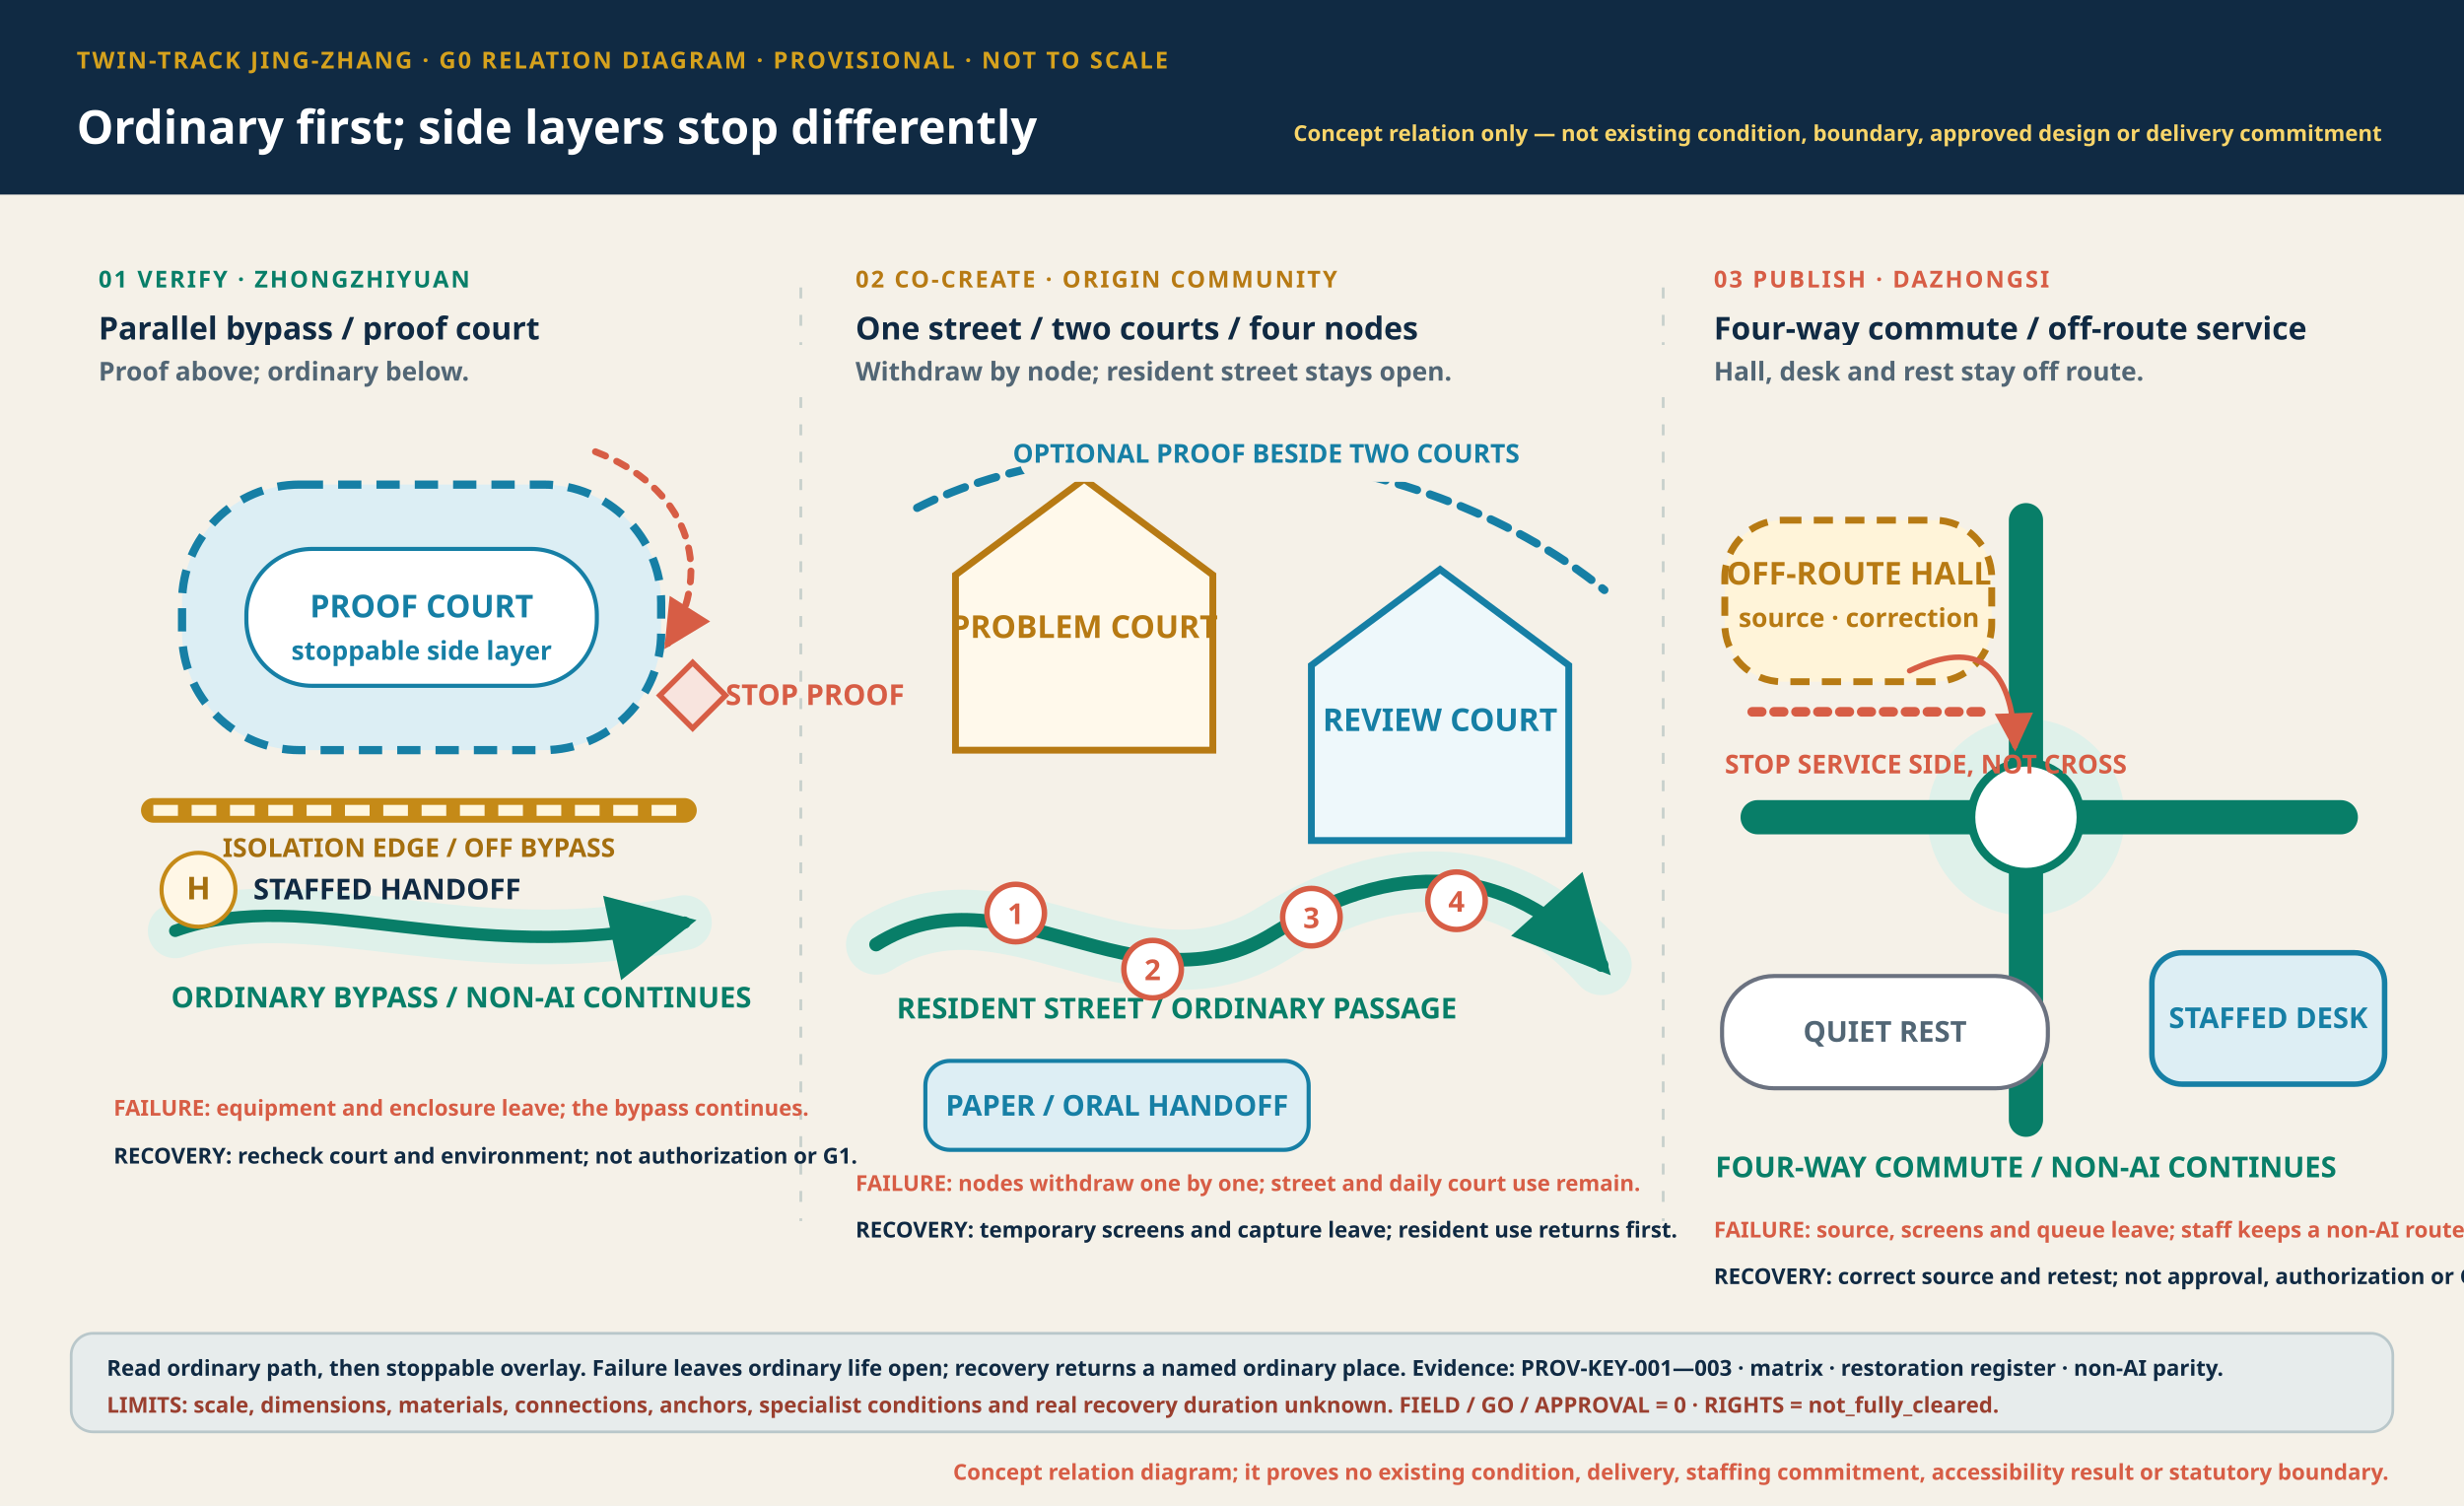
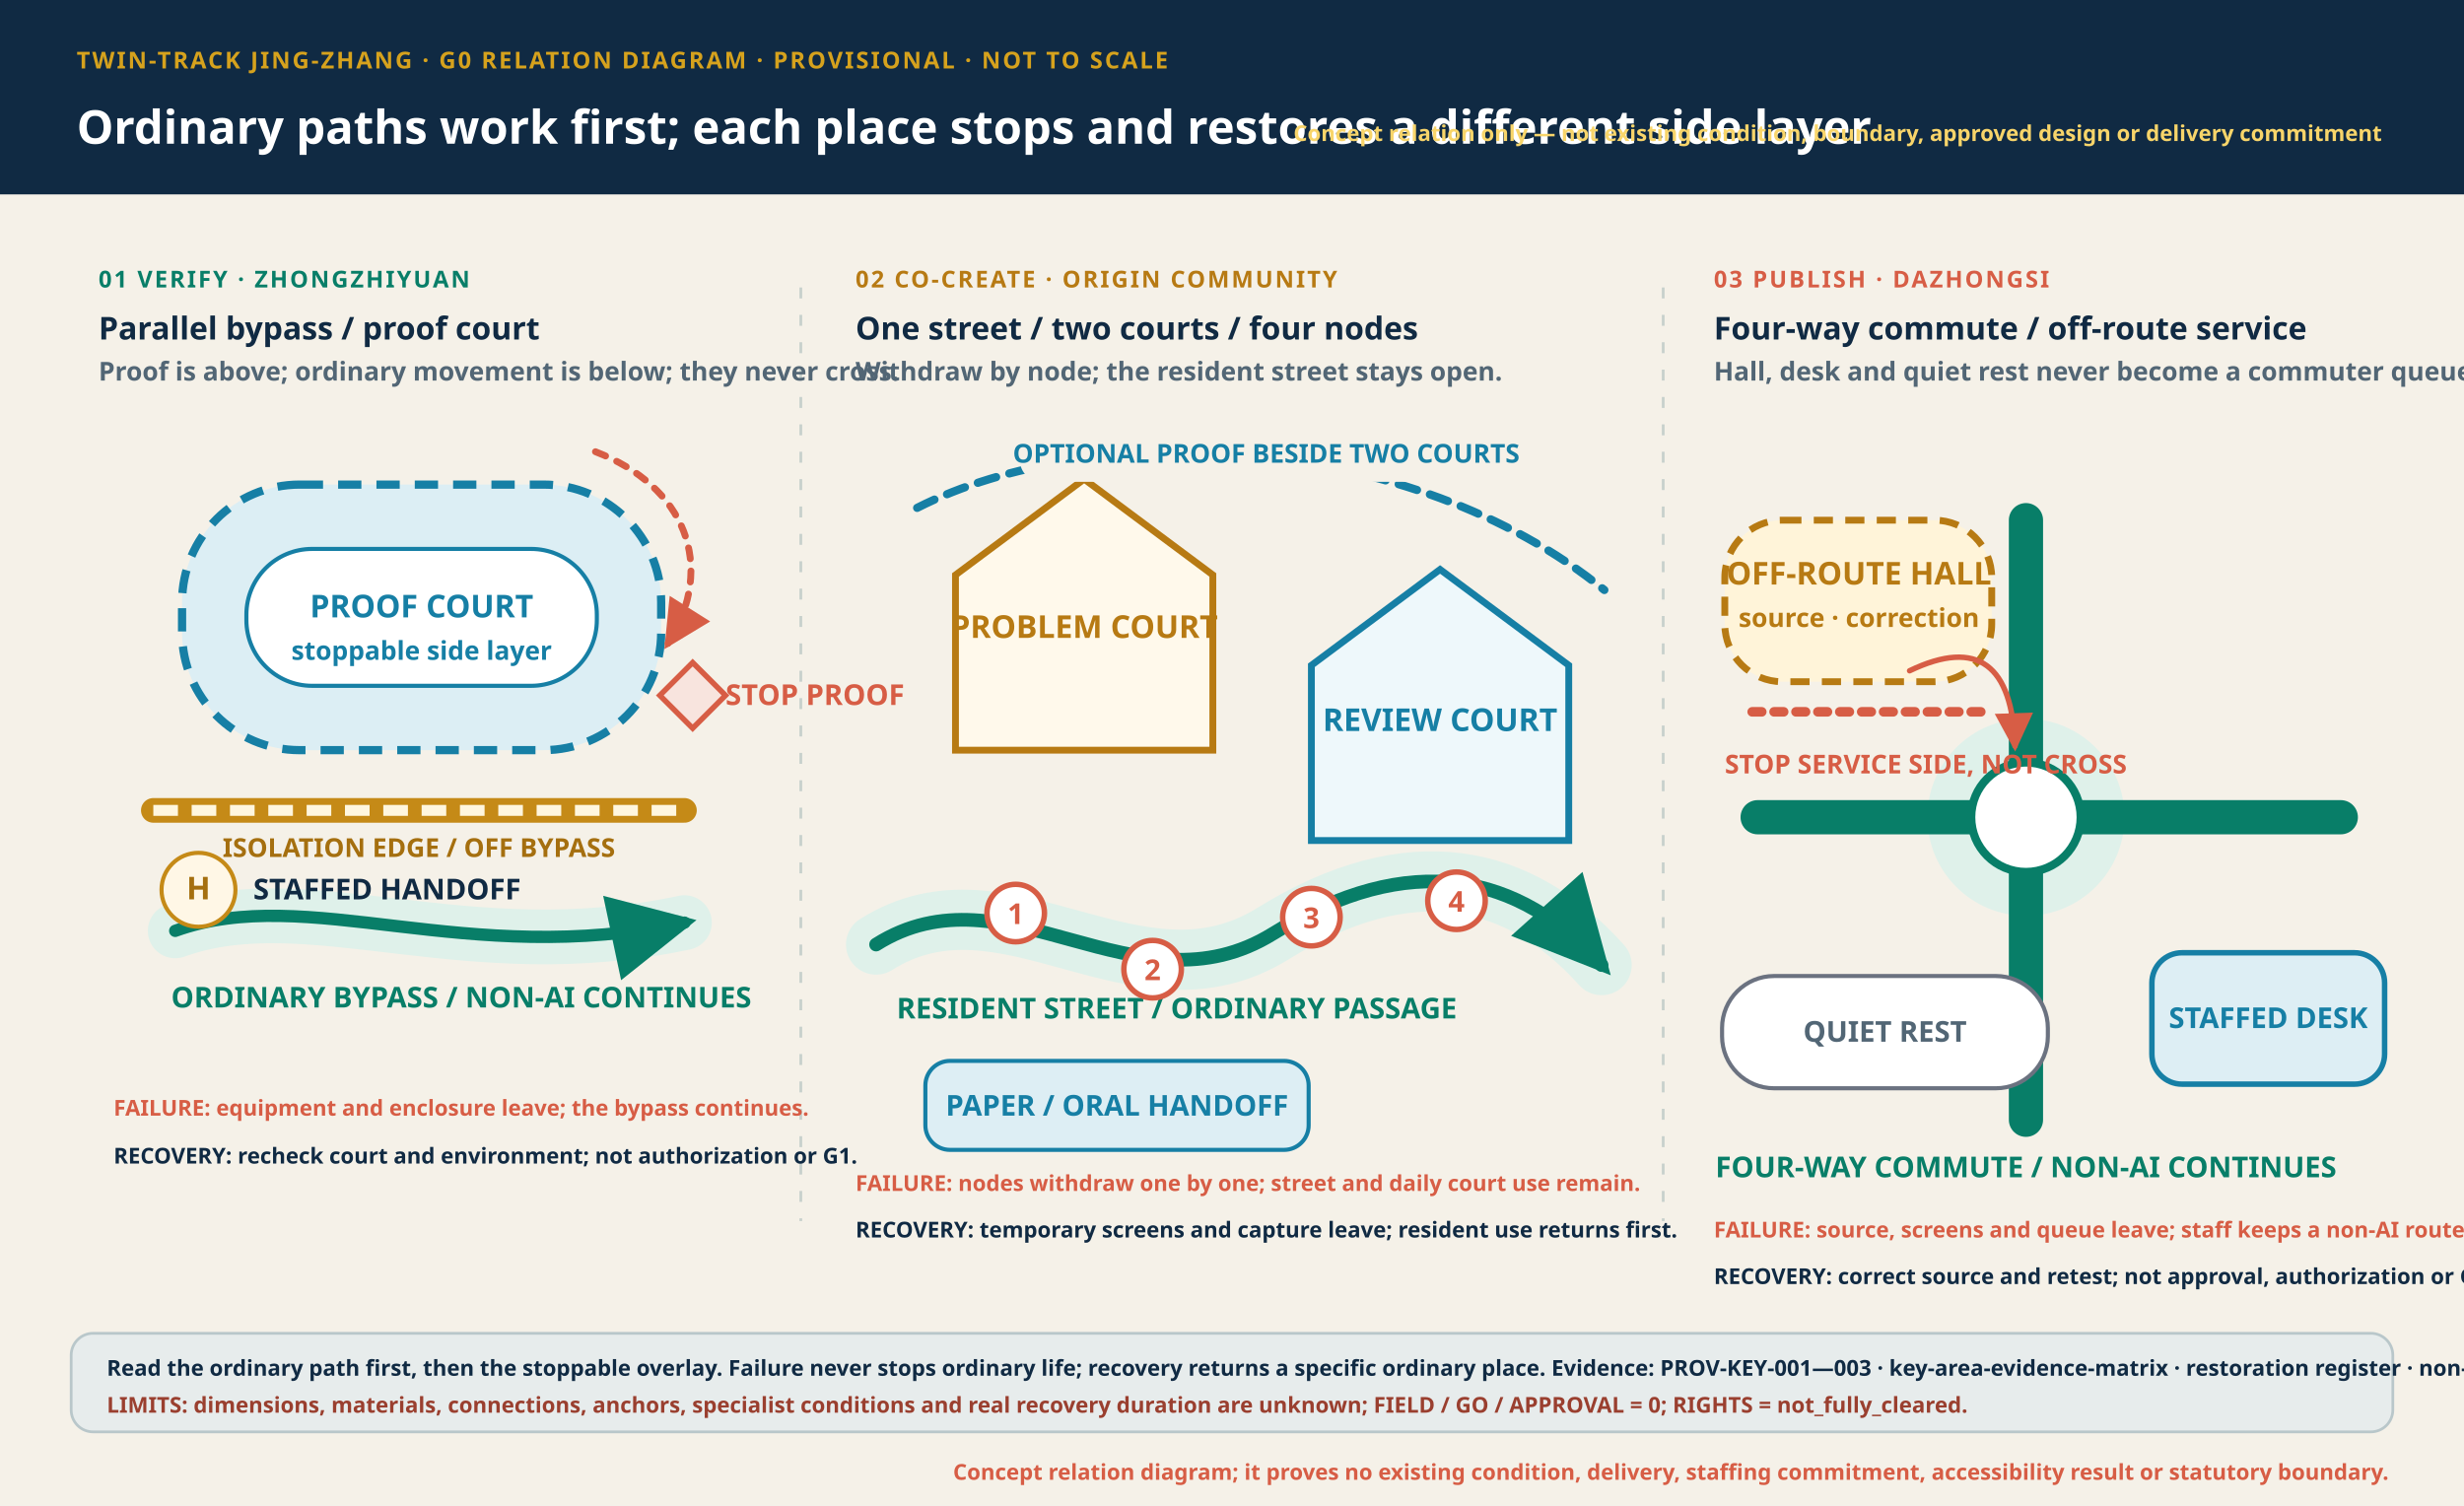
<svg xmlns="http://www.w3.org/2000/svg" width="1800" height="1100" viewBox="0 0 1800 1100" role="img" aria-labelledby="title desc">
  <defs>
    <style>.s{font-family:"Segoe UI","Noto Sans",sans-serif}.ink{fill:#102A43}.muted{fill:#526675}.micro{font-size:16px;font-weight:700}.small{font-size:19px;font-weight:750}.body{font-size:21px;font-weight:750}.label{font-size:23px;font-weight:850}.head{font-size:34px;font-weight:900}.kicker{font-size:17px;font-weight:900;letter-spacing:1.5px}.ordinary{stroke:#087E68}.proof{stroke:#167FA5}.failure{stroke:#D75D45}.cap{stroke-linecap:round;stroke-linejoin:round}.dash{stroke-dasharray:14 10}</style>
    <marker id="g" viewBox="0 0 16 16" refX="13" refY="8" markerWidth="8" markerHeight="8" orient="auto">
      <path d="M1 1L15 8L1 15Z" fill="#087E68" />
    </marker>
    <marker id="r" viewBox="0 0 16 16" refX="13" refY="8" markerWidth="8" markerHeight="8" orient="auto">
      <path d="M1 1L15 8L1 15Z" fill="#D75D45" />
    </marker>
  </defs>
  <rect width="1800" height="1100" fill="#F5F1E8" />
  <rect width="1800" height="142" fill="#102A43" />
  <text x="56" y="50" class="s kicker" fill="#D6A21D">TWIN-TRACK JING-ZHANG · G0 RELATION DIAGRAM · PROVISIONAL · NOT TO SCALE</text>
  <text x="56" y="105" class="s head" fill="#FFF">Ordinary paths work first; each place stops and restores a different side layer</text>
  <text x="1740" y="103" class="s micro" fill="#F8D56A" text-anchor="end">Concept relation only — not existing condition, boundary, approved design or delivery commitment</text>
  <path d="M585 210L585 892M1215 210L1215 892" stroke="#C7D0CC" stroke-width="2" stroke-dasharray="8 12" />
  <g data-place-root="zhongzhiyuan" data-place="zhongzhiyuan" data-composition="parallel-isolated-proof-court">
    <text x="72" y="210" class="s kicker" fill="#087E68">01 VERIFY · ZHONGZHIYUAN</text>
    <text x="72" y="248" class="s label ink">Parallel bypass / proof court</text>
    <text x="72" y="278" class="s small muted">Proof is above; ordinary movement is below; they never cross.</text>
    <path d="M128 680C225 645 340 708 500 674" fill="none" stroke="#DFF1EA" stroke-width="40" class="cap" />
    <path d="M128 680C225 645 340 708 500 674" fill="none" class="ordinary cap" stroke-width="9" marker-end="url(#g)" />
    <text x="125" y="736" class="s body" fill="#087E68">ORDINARY BYPASS / NON-AI CONTINUES</text>
    <rect x="133" y="354" width="350" height="194" rx="86" fill="#DCEEF4" stroke="#167FA5" stroke-width="6" stroke-dasharray="17 11" />
    <rect x="180" y="401" width="256" height="100" rx="48" fill="#FFF" stroke="#167FA5" stroke-width="3" />
    <text x="308" y="451" class="s label" fill="#167FA5" text-anchor="middle">PROOF COURT</text>
    <text x="308" y="482" class="s small" fill="#167FA5" text-anchor="middle">stoppable side layer</text>
    <path d="M112 592L500 592" stroke="#C58A17" stroke-width="18" stroke-linecap="round" />
    <path d="M112 592L500 592" stroke="#FFF6DE" stroke-width="8" stroke-dasharray="18 10" />
    <text x="306" y="626" class="s small" fill="#A56F0F" text-anchor="middle">ISOLATION EDGE / OFF BYPASS</text>
    <circle cx="145" cy="650" r="27" fill="#FFF7E6" stroke="#C58A17" stroke-width="3" />
    <text x="145" y="657" class="s label" fill="#A56F0F" text-anchor="middle">H</text>
    <text x="185" y="657" class="s body ink">STAFFED HANDOFF</text>
    <path d="M435 330C500 355 524 413 488 470" fill="none" class="failure cap" stroke-width="5" stroke-dasharray="8 9" marker-end="url(#r)" />
    <path d="M482 508l24-24 24 24-24 24z" fill="#F8E4DE" stroke="#D75D45" stroke-width="4" />
    <text x="530" y="515" class="s body" fill="#D75D45">STOP PROOF</text>
    <text x="83" y="815" class="s micro" fill="#D75D45">FAILURE: equipment and enclosure leave; the bypass continues.</text>
    <text x="83" y="850" class="s micro ink">RECOVERY: recheck court and environment; not authorization or G1.</text>
  </g>
  <g data-place-root="origin-community" data-place="origin-community" data-composition="one-street-two-courts-four-withdrawals">
    <text x="625" y="210" class="s kicker" fill="#B77A13">02 CO-CREATE · ORIGIN COMMUNITY</text>
    <text x="625" y="248" class="s label ink">One street / two courts / four nodes</text>
    <text x="625" y="278" class="s small muted">Withdraw by node; the resident street stays open.</text>
    <path d="M640 690C735 630 830 744 930 682S1110 638 1170 705" fill="none" stroke="#DFF1EA" stroke-width="44" class="cap" />
    <path d="M640 690C735 630 830 744 930 682S1110 638 1170 705" fill="none" class="ordinary cap" stroke-width="10" marker-end="url(#g)" />
    <text x="655" y="744" class="s body" fill="#087E68">RESIDENT STREET / ORDINARY PASSAGE</text>
    <path d="M698 420L792 350 886 420V548H698Z" fill="#FFF9EB" stroke="#B77A13" stroke-width="5" />
    <text x="792" y="466" class="s label" fill="#B77A13" text-anchor="middle">PROBLEM COURT</text>
    <path d="M958 486L1052 416 1146 486V614H958Z" fill="#EEF8FB" stroke="#167FA5" stroke-width="5" />
    <text x="1052" y="534" class="s label" fill="#167FA5" text-anchor="middle">REVIEW COURT</text>
    <path d="M670 371C800 305 1030 316 1172 431" fill="none" class="proof cap dash" stroke-width="6" />
    <rect x="745" y="310" width="360" height="42" rx="16" fill="#F5F1E8" />
    <text x="925" y="338" class="s small" fill="#167FA5" text-anchor="middle">OPTIONAL PROOF BESIDE TWO COURTS</text>
    <g fill="#FFF" stroke="#D75D45" stroke-width="4">
      <circle cx="742" cy="667" r="21" />
      <circle cx="842" cy="708" r="21" />
      <circle cx="958" cy="670" r="21" />
      <circle cx="1064" cy="658" r="21" />
    </g>
    <text x="742" y="675" class="s body" fill="#D75D45" text-anchor="middle">1</text>
    <text x="842" y="716" class="s body" fill="#D75D45" text-anchor="middle">2</text>
    <text x="958" y="678" class="s body" fill="#D75D45" text-anchor="middle">3</text>
    <text x="1064" y="666" class="s body" fill="#D75D45" text-anchor="middle">4</text>
    <rect x="676" y="775" width="280" height="65" rx="18" fill="#DDEEF4" stroke="#167FA5" stroke-width="3" />
    <text x="816" y="815" class="s body" fill="#167FA5" text-anchor="middle">PAPER / ORAL HANDOFF</text>
    <text x="625" y="870" class="s micro" fill="#D75D45">FAILURE: nodes withdraw one by one; street and daily court use remain.</text>
    <text x="625" y="904" class="s micro ink">RECOVERY: temporary screens and capture leave; resident use returns first.</text>
  </g>
  <g data-place-root="dazhongsi" data-place="dazhongsi" data-composition="four-way-commute-off-route-service">
    <text x="1252" y="210" class="s kicker" fill="#D75D45">03 PUBLISH · DAZHONGSI</text>
    <text x="1252" y="248" class="s label ink">Four-way commute / off-route service</text>
    <text x="1252" y="278" class="s small muted">Hall, desk and quiet rest never become a commuter queue.</text>
    <circle cx="1480" cy="597" r="72" fill="#DFF1EA" />
    <path d="M1284 597H1710M1480 380V818" fill="none" class="ordinary cap" stroke-width="25" />
    <circle cx="1480" cy="597" r="40" fill="#FFF" stroke="#087E68" stroke-width="6" />
    <text x="1480" y="860" class="s body" fill="#087E68" text-anchor="middle">FOUR-WAY COMMUTE / NON-AI CONTINUES</text>
    <rect x="1260" y="380" width="195" height="118" rx="42" fill="#FFF4D9" stroke="#B77A13" stroke-width="5" stroke-dasharray="14 9" />
    <text x="1358" y="427" class="s label" fill="#B77A13" text-anchor="middle">OFF-ROUTE HALL</text>
    <text x="1358" y="458" class="s small" fill="#B77A13" text-anchor="middle">source · correction</text>
    <rect x="1572" y="696" width="170" height="96" rx="22" fill="#DDEEF4" stroke="#167FA5" stroke-width="4" />
    <text x="1657" y="751" class="s body" fill="#167FA5" text-anchor="middle">STAFFED DESK</text>
    <rect x="1258" y="713" width="238" height="82" rx="38" fill="#FFF" stroke="#6B7280" stroke-width="3" />
    <text x="1377" y="761" class="s body" fill="#526675" text-anchor="middle">QUIET REST</text>
    <path d="M1280 520H1455" class="failure cap" stroke-width="7" stroke-dasharray="7 9" />
    <path d="M1395 490C1445 466 1470 486 1472 545" fill="none" class="failure cap" stroke-width="4" marker-end="url(#r)" />
    <text x="1260" y="565" class="s small" fill="#D75D45">STOP SERVICE SIDE, NOT CROSS</text>
    <text x="1252" y="904" class="s micro" fill="#D75D45">FAILURE: source, screens and queue leave; staff keeps a non-AI route.</text>
    <text x="1252" y="938" class="s micro ink">RECOVERY: correct source and retest; not approval, authorization or G1.</text>
  </g>
  <rect x="52" y="974" width="1696" height="72" rx="16" fill="#E7ECEC" stroke="#B9C7CA" stroke-width="2" />
  <text x="78" y="1005" class="s micro ink">Read the ordinary path first, then the stoppable overlay. Failure never stops ordinary life; recovery returns a specific ordinary place. Evidence: PROV-KEY-001—003 · key-area-evidence-matrix · restoration register · non-AI parity contract.</text>
  <text x="78" y="1032" class="s micro" fill="#9A3F2F">LIMITS: dimensions, materials, connections, anchors, specialist conditions and real recovery duration are unknown; FIELD / GO / APPROVAL = 0; RIGHTS = not_fully_cleared.</text>
  <text x="1745" y="1081" class="s micro" fill="#D75D45" text-anchor="end">Concept relation diagram; it proves no existing condition, delivery, staffing commitment, accessibility result or statutory boundary.</text>
-   <rect x="40" y="59" width="1040" height="66" fill="#102A43" />
-   <text x="56" y="105" class="s head" fill="#FFF">Ordinary first; side layers stop differently</text>
-   <rect x="52" y="974" width="1696" height="72" rx="16" fill="#E7ECEC" stroke="#B9C7CA" stroke-width="2" />
-   <text x="78" y="1005" class="s micro ink">Read ordinary path, then stoppable overlay. Failure leaves ordinary life open; recovery returns a named ordinary place. Evidence: PROV-KEY-001—003 · matrix · restoration register · non-AI parity.</text>
-   <text x="78" y="1032" class="s micro" fill="#9A3F2F">LIMITS: scale, dimensions, materials, connections, anchors, specialist conditions and real recovery duration unknown. FIELD / GO / APPROVAL = 0 · RIGHTS = not_fully_cleared.</text>
-   <rect x="0" y="60" width="1800" height="82" fill="#102A43" />
-   <text x="56" y="105" class="s head" fill="#FFF">Ordinary first; side layers stop differently</text>
-   <text x="1740" y="103" class="s micro" fill="#F8D56A" text-anchor="end">Concept relation only — not existing condition, boundary, approved design or delivery commitment</text>
-   <rect x="0" y="968" width="1800" height="82" fill="#F5F1E8" />
-   <rect x="52" y="974" width="1696" height="72" rx="16" fill="#E7ECEC" stroke="#B9C7CA" stroke-width="2" />
-   <text x="78" y="1005" class="s micro ink">Read ordinary path, then stoppable overlay. Failure leaves ordinary life open; recovery returns a named ordinary place. Evidence: PROV-KEY-001—003 · matrix · restoration register · non-AI parity.</text>
-   <text x="78" y="1032" class="s micro" fill="#9A3F2F">LIMITS: scale, dimensions, materials, connections, anchors, specialist conditions and real recovery duration unknown. FIELD / GO / APPROVAL = 0 · RIGHTS = not_fully_cleared.</text>
-   <rect x="50" y="255" width="1700" height="32" fill="#F5F1E8" />
-   <text x="72" y="278" class="s small muted">Proof above; ordinary below.</text>
-   <text x="625" y="278" class="s small muted">Withdraw by node; resident street stays open.</text>
-   <text x="1252" y="278" class="s small muted">Hall, desk and rest stay off route.</text>
-   <rect x="0" y="252" width="1800" height="38" fill="#F5F1E8" />
-   <text x="72" y="278" class="s small muted">Proof above; ordinary below.</text>
-   <text x="625" y="278" class="s small muted">Withdraw by node; resident street stays open.</text>
-   <text x="1252" y="278" class="s small muted">Hall, desk and rest stay off route.</text>
</svg>
